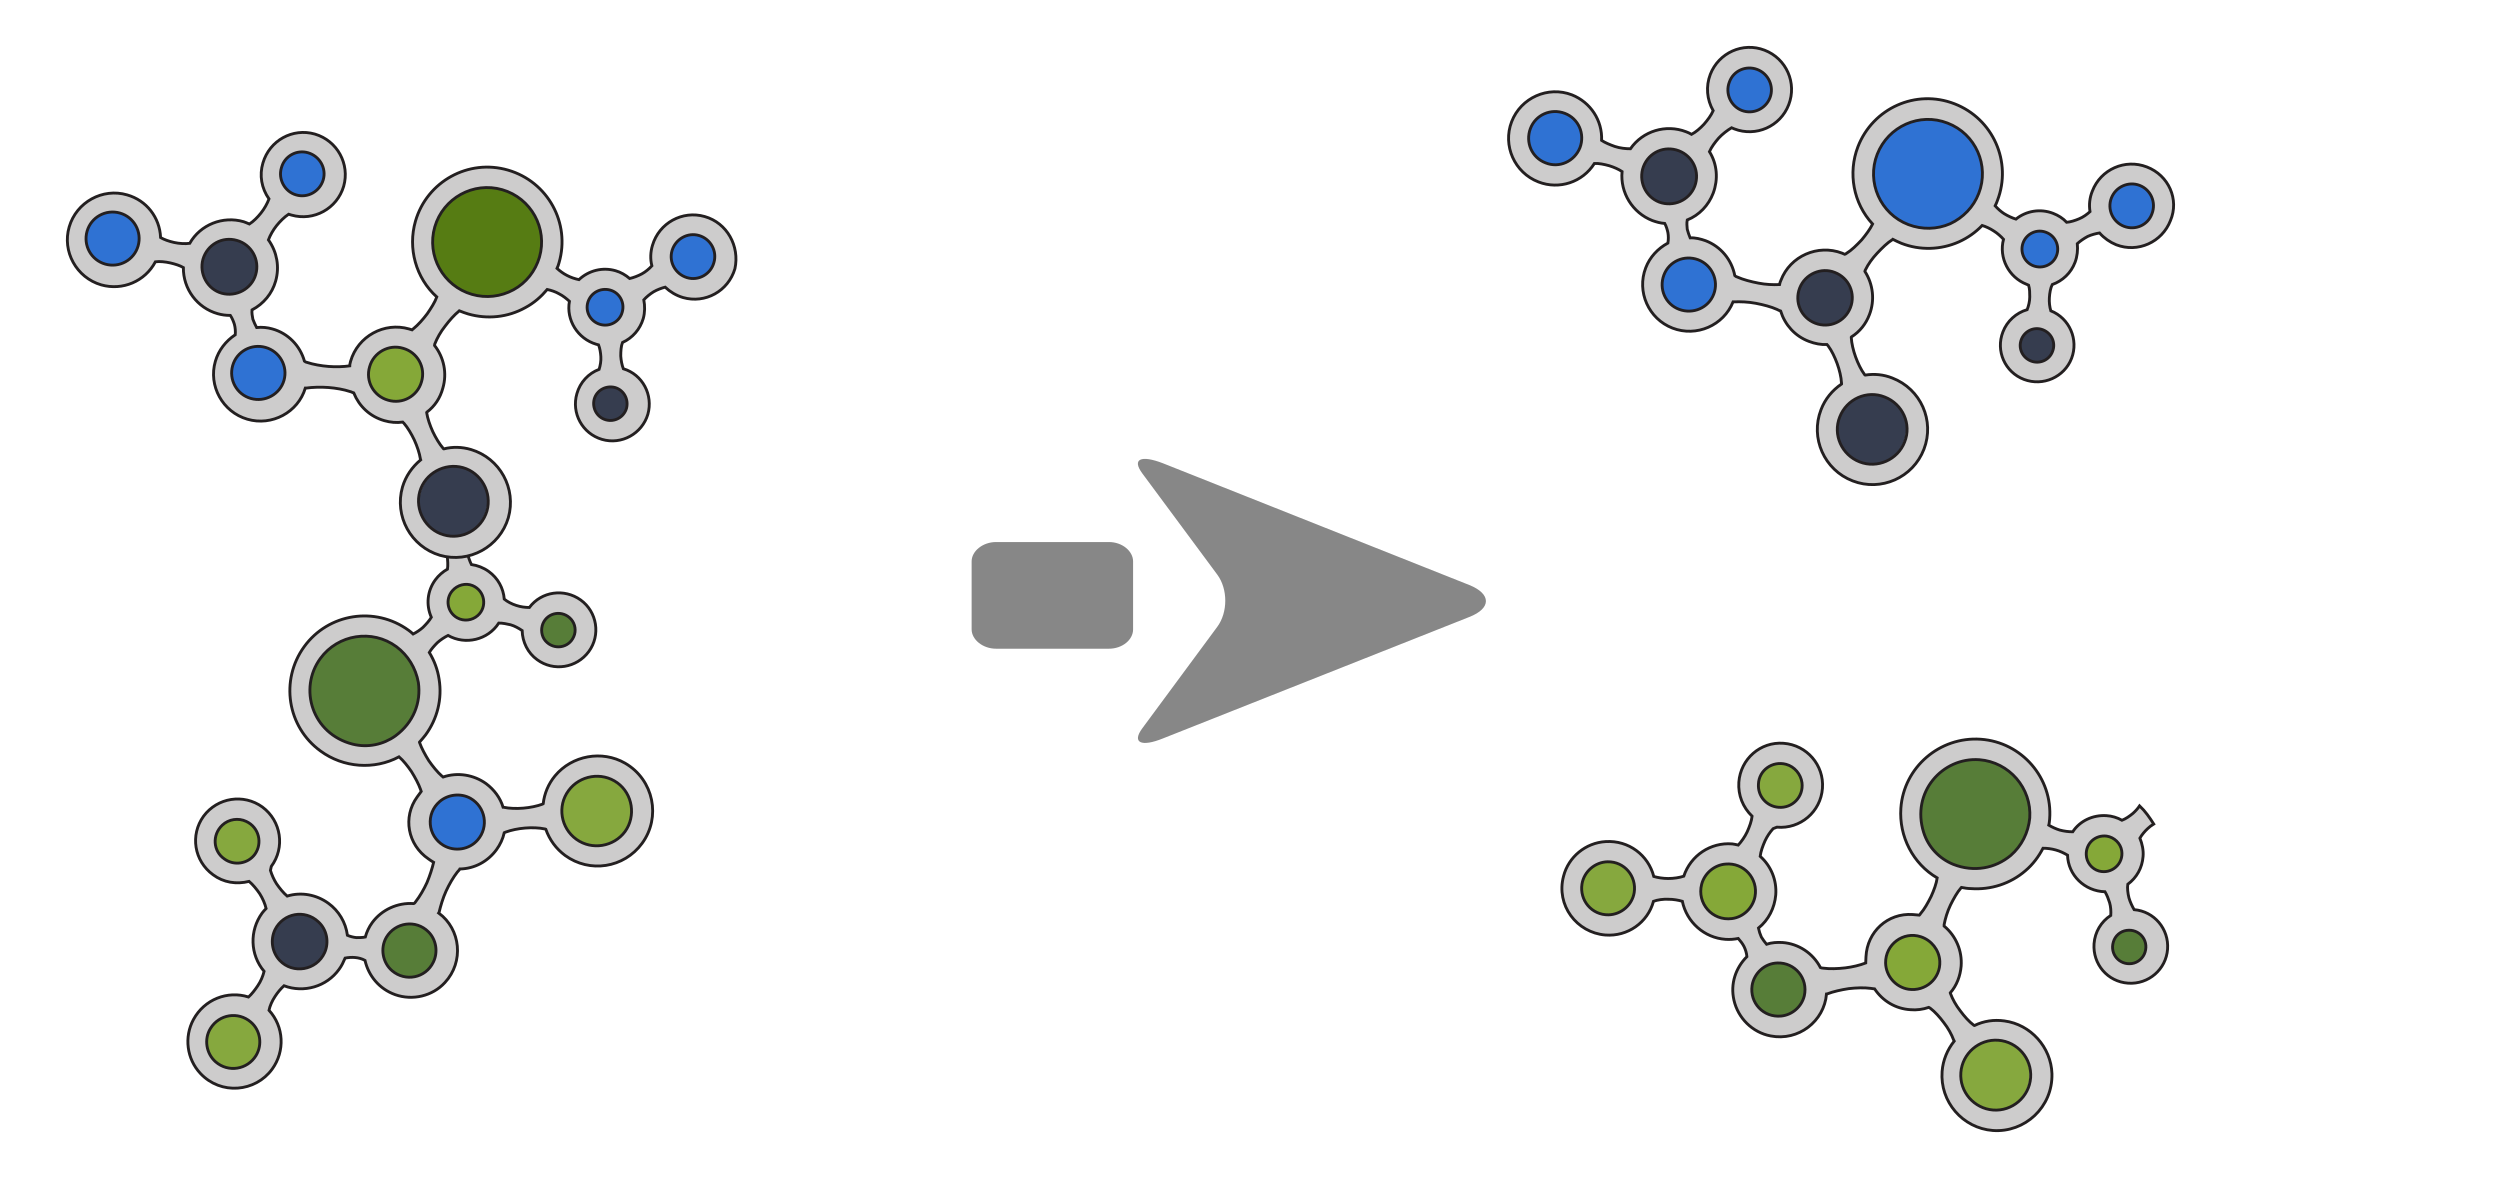
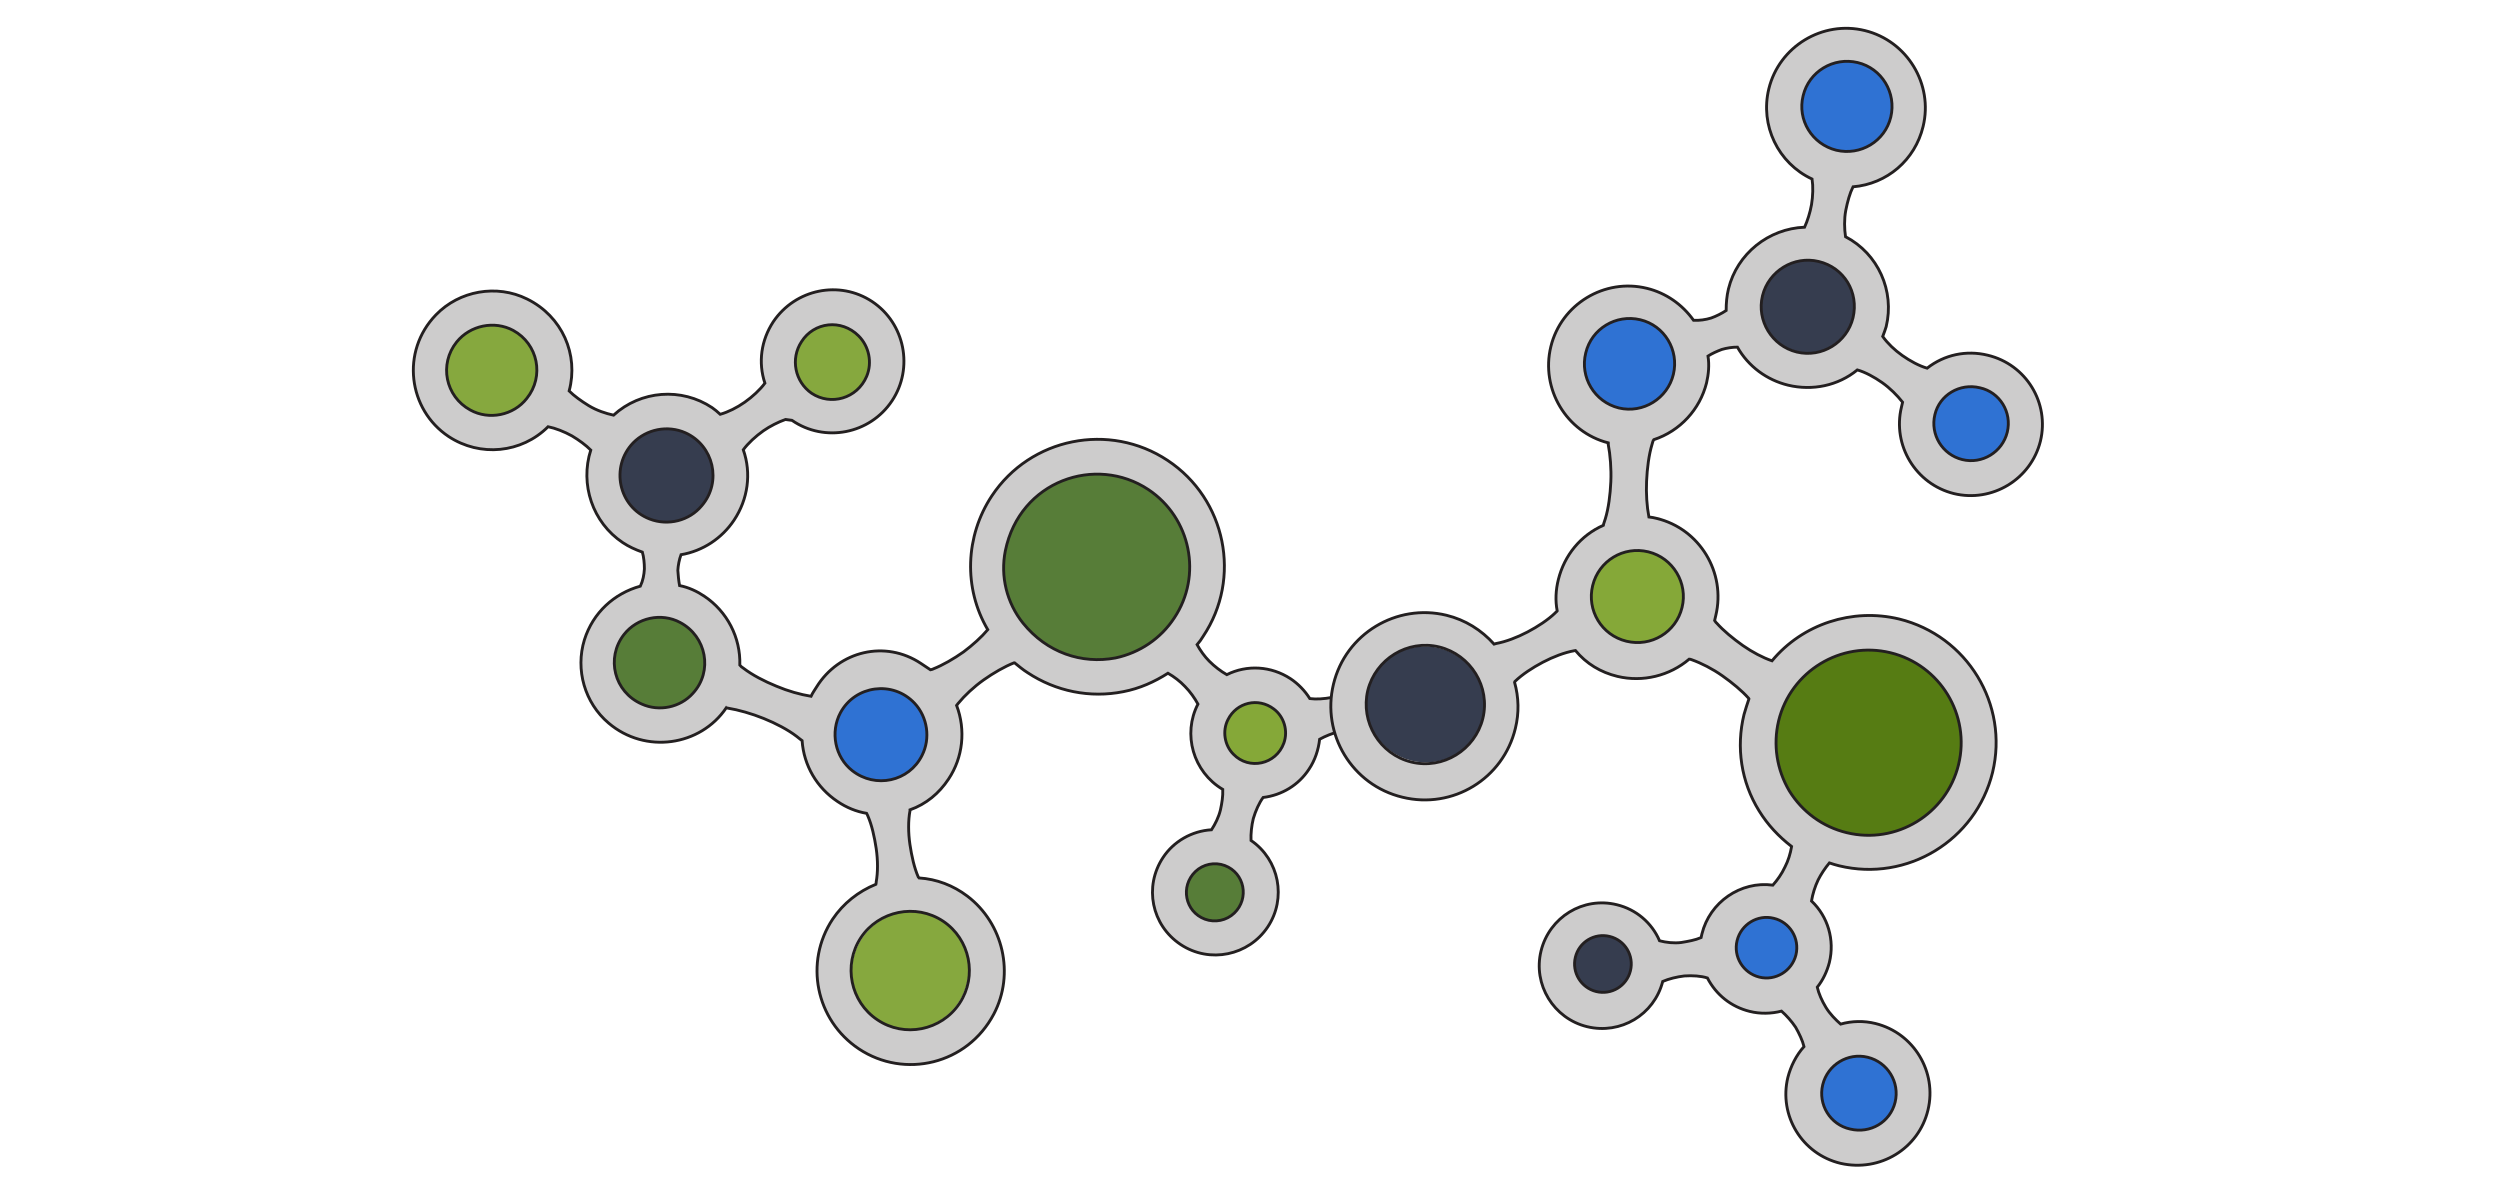
<svg xmlns="http://www.w3.org/2000/svg" version="1.1" id="Layer_1" x="0px" y="0px" viewBox="-227 37.4 867.1 414" style="enable-background:new -227 37.4 867.1 414;" xml:space="preserve">
  <style type="text/css">
	.st0{fill:#2F72D3;}
	.st1{fill:#577D38;}
	.st2{fill:#363D4F;}
	.st3{fill:#86A83E;}
	.st4{fill:#85A838;}
	.st5{fill:#CDCCCC;stroke:#231F20;stroke-miterlimit:10;}
	.st6{fill:#567C13;}
- 	.st7{fill:#878787;}
</style>
  <g>
-     <ellipse class="st0" cx="-68.4" cy="322.6" rx="9.4" ry="9.4" />
-     <ellipse transform="matrix(-0.8081 -0.589 0.589 -0.8081 -345.5649 441.6611)" class="st1" cx="-100.8" cy="277.1" rx="18.9" ry="19.2" />
-     <ellipse class="st1" cx="-85" cy="367" rx="9.4" ry="9.4" />
-     <ellipse class="st2" cx="-123.1" cy="364" rx="9.4" ry="9.4" />
-     <ellipse class="st3" cx="-146" cy="398.8" rx="9.4" ry="9.4" />
-     <ellipse transform="matrix(-0.8081 -0.589 0.589 -0.8081 -223.9312 564.4437)" class="st3" cx="-20" cy="318.7" rx="12.1" ry="11.8" />
-     <ellipse transform="matrix(-0.8081 -0.589 0.589 -0.8081 -455.5901 510.1874)" class="st3" cx="-144.7" cy="329.3" rx="7.7" ry="7.6" />
-     <path class="st4" d="M-69.4,241.6c-3.5,3.1-2.6,8.6,1.6,10.4c2.1,0.9,4.7,0.5,6.5-1c3.5-3.1,2.6-8.6-1.6-10.4   C-65.1,239.6-67.7,240-69.4,241.6z" />
-     <ellipse class="st1" cx="-33.3" cy="255.9" rx="6.2" ry="6.2" />
-     <path class="st5" d="M-65,226.2c-2.6,0-5.3,0.2-7.9,0.8c0.4,1,0.8,2.1,1,3.3c0.2,1.5,0.3,3.2,0.1,4.5c-1.6,0.9-3.1,2.2-4.2,3.7   c-2.8,3.8-3.3,8.7-1.4,13c-0.7,1.2-1.8,2.4-2.9,3.5c-1,0.9-2.2,1.7-3.4,2.3c-0.5-0.5-1.1-0.9-1.6-1.3c-11.6-8.4-27.8-5.9-36.2,5.7   s-5.9,27.8,5.7,36.2c7.9,5.8,18.6,6.6,27.2,2c1.5,1.3,3,3.2,4.3,5.1c1.3,2.1,2.5,4.3,3.2,6.3c0.1,0.2,0.1,0.3,0.2,0.6l-1.4,1.9   c-5.1,7-3.3,16.6,3.9,21.5c0.6,0.4,1.1,0.8,1.8,1.2c-0.5,2.1-1.3,4.6-2.3,7c-1.1,2.4-2.5,4.8-3.9,6.6c-0.2,0.3-0.4,0.6-0.7,0.7   c-5.6-0.4-11.1,2.1-14.4,6.6c-1.1,1.5-1.9,3.2-2.4,5c-1,0.2-2.1,0.2-3.1,0.2c-1-0.1-2.2-0.4-3.1-0.8c-0.6-4.5-3-8.5-6.6-11.1   c-4.1-3-9.4-4-14.3-2.5c-1.3-1.1-2.6-2.7-3.7-4.3c-0.9-1.4-1.6-3-2.1-4.6c0.1-0.4,0.2-0.9,0.3-1.4c4.8-6.5,3.5-15.7-3.1-20.6   c-6.5-4.7-15.6-3.3-20.4,3.2c-4.7,6.5-3.3,15.5,3.3,20.3c3.6,2.7,8.1,3.4,12.5,2.3c1.3,1.1,2.6,2.7,3.7,4.3c1,1.6,1.8,3.4,2.2,5.1   c-0.6,0.6-1,1.1-1.4,1.6c-4.4,6.1-4.2,14.4,0.7,20.2c-0.4,1.6-1.1,3.4-2.2,5c-1,1.5-2.1,2.9-3.2,3.9c-7.3-2.3-15.3,0.8-19.1,7.8   c-3.3,6.1-2.3,13.7,2.4,18.7c7.1,7.6,19.1,6.5,24.9-1.5c4.5-6.2,4.1-14.7-1.1-20.4c0.3-1.5,1.1-3.3,2.1-4.8c0.9-1.4,2-2.7,3.1-3.7   c6.9,2.6,14.8,0.3,19.1-5.7c0.9-1.2,1.5-2.5,2.1-3.9c1-0.2,2.3-0.3,3.4-0.2c1.2,0.1,2.4,0.4,3.5,1c1.2,5.3,4.9,9.9,10.5,11.9   c6,2.1,12.9,0.5,17.2-4.2c6.7-7.2,5.5-18.5-2.1-24.1c0.1-0.1,0-0.2,0.1-0.3c0.5-2.1,1.3-4.9,2.4-7.3c1.1-2.4,2.5-4.8,3.9-6.6   c0.3-0.4,0.7-0.7,0.9-1.1c5.1-0.1,9.7-2.6,12.7-6.7c1.3-1.8,2.2-3.7,2.7-5.9c0.2-0.1,0.3-0.1,0.5-0.2c1.9-0.7,4.3-1.2,6.7-1.4   c2.4-0.2,4.9-0.1,6.8,0.3c0.1,0,0.2,0,0.4,0.1c1.3,3.7,3.6,6.8,6.7,9.1c8.5,6.2,20.4,4.4,26.7-4.2c6.6-9,4.1-22-5.9-27.8   c-8-4.6-18.4-2.7-24.3,4.4c-2.3,2.8-3.7,6.1-4.1,9.7c-0.1,0.1-0.1,0-0.2,0.1c-1.9,0.7-4.3,1.2-6.7,1.4c-2.4,0.2-4.9,0.1-6.8-0.3   c-0.1-0.1-0.1,0-0.2,0c-1-3.3-3.1-6.1-5.9-8.2c-4.3-3.1-9.9-4-14.9-2.3c-0.1-0.1-0.2-0.2-0.4-0.3c-1.6-1.4-3.2-3.4-4.6-5.4   c-1.3-2.1-2.5-4.3-3.2-6.3l0-0.1c0.7-0.8,1.5-1.7,2.1-2.5c4.1-5.6,5.8-12.5,4.7-19.3c-0.5-3.4-1.7-6.5-3.4-9.3   c0.7-1.2,1.8-2.4,2.8-3.4c1.1-1,2.5-1.9,3.7-2.5c6,3.4,13.8,1.6,17.6-4.3c0,0,0,0,0,0c1.4,0,2.8,0.3,4.1,0.6c1.4,0.4,2.8,1.2,4,2   c0.1,4,2,7.8,5.2,10.1c5.7,4.2,13.7,2.9,17.9-2.8c4.2-5.7,2.9-13.8-2.8-17.9c-5.7-4.1-13.6-3-17.8,2.6c-1.4,0-3-0.2-4.5-0.7   c-1.6-0.5-3.1-1.3-4.2-2.2c-0.3-3.8-2.2-7.3-5.4-9.6c-1.8-1.3-3.9-2.1-6-2.4c-0.6-1.2-1.1-2.7-1.4-4.1C-65,228-65,227.1-65,226.2z    M-138.2,403.5c-3,4.9-9.6,6-14,2.2c-3.3-2.9-4.1-7.9-1.8-11.6c3-4.9,9.6-6,14-2.2C-136.7,394.7-135.9,399.7-138.2,403.5z    M-114.4,367.8c-2.8,6.2-11,7.6-15.6,2.7c-2.7-2.9-3.3-7.2-1.6-10.7c2.9-5.7,10.3-7.1,15-2.7C-113.6,359.8-112.8,364.2-114.4,367.8   z M-149.2,335.3c-3.9-2.7-4.3-8.3-0.7-11.7c2.2-2.1,5.6-2.6,8.3-1.3c4.5,2.1,5.7,7.6,3,11.4C-141,337-145.8,337.8-149.2,335.3z    M-76.7,371.1c-2.7,5.6-9.7,6.9-14.3,3c-3.3-2.8-4.2-7.8-2-11.6c3.1-5.2,10.2-6.3,14.6-1.9C-75.7,363.3-75,367.6-76.7,371.1z    M-29.8,311.6c3.9-5.3,11.5-6.6,16.9-2.7c5.4,3.9,6.5,11.6,2.7,16.9c-3.9,5.3-11.5,6.6-16.9,2.7C-32.5,324.6-33.8,317-29.8,311.6z    M-61.3,328.7c-2.9,3.4-8,4.2-11.9,1.9c-5.5-3.3-6.2-11-1.3-15.2c2.9-2.5,7.3-3,10.7-1.1C-58.6,317.3-57.4,324.2-61.3,328.7z    M-81.9,274.1c1,7-1.7,13.9-7.9,18.5c-4.3,3.1-9.7,4.2-14.9,2.9c-14.1-3.6-18.8-19.3-11.2-29.7c6.1-8.4,18-10.3,26.4-4.1   C-85.5,264.7-82.8,269.1-81.9,274.1z M-61.3,250.9c-1.9,1.7-4.8,2.1-7.1,0.8c-3.4-1.9-4.3-6.4-1.7-9.4c1.7-2,4.6-2.8,7-1.8   C-58.8,242.3-57.9,247.9-61.3,250.9z M-38.7,253.7c1.7-4,6.9-4.8,9.8-1.5c1.4,1.6,1.8,4,0.9,6c-1.7,4-6.9,4.8-9.8,1.5   C-39.2,258.1-39.5,255.7-38.7,253.7z" />
+     <g>
+       <ellipse class="st0" cx="78.6" cy="292.2" rx="16" ry="16" />
+       <ellipse transform="matrix(0.5536 -0.8328 0.8328 0.5536 -126.1525 232.0813)" class="st1" cx="153.4" cy="233.7" rx="32.1" ry="32.6" />
+       <ellipse class="st1" cx="1.8" cy="267.3" rx="16" ry="16" />
+       <ellipse class="st2" cx="4.2" cy="202.3" rx="16" ry="16" />
+       <ellipse class="st3" cx="-56.6" cy="166" rx="16" ry="16" />
+       <ellipse transform="matrix(0.5536 -0.8328 0.8328 0.5536 -271.8842 240.8525)" class="st3" cx="88.7" cy="374" rx="20.6" ry="20.1" />
+       <ellipse transform="matrix(0.5536 -0.8328 0.8328 0.5536 -108.3245 124.0481)" class="st3" cx="61.5" cy="163.1" rx="13.1" ry="12.9" />
+       <path class="st4" d="M216,284.5c-5.5-5.7-14.7-3.8-17.6,3.5c-1.4,3.7-0.6,8,2.2,10.9c5.5,5.7,14.7,3.8,17.6-3.5    C219.7,291.6,218.8,287.3,216,284.5z" />
+       <ellipse class="st1" cx="194.3" cy="346.9" rx="10.5" ry="10.5" />
+       <path class="st5" d="M242.4,290.8c-0.3-4.4-0.7-8.9-2-13.4c-1.7,0.8-3.6,1.5-5.5,1.9c-2.6,0.5-5.4,0.7-7.6,0.4    c-1.7-2.7-4-5.1-6.7-6.9c-6.7-4.4-15.1-4.9-22.1-1.4c-2.1-1.2-4.2-2.8-6.1-4.7c-1.6-1.6-3.1-3.7-4.2-5.7c0.8-0.9,1.5-1.9,2.1-2.9    c13.5-20.2,7.9-47.6-12.3-61s-47.6-7.9-61,12.3c-9.2,13.9-9.9,32-1.4,46.4c-2.2,2.6-5.2,5.3-8.4,7.7c-3.4,2.4-7.2,4.6-10.5,5.9    c-0.3,0.2-0.6,0.2-1,0.3l-3.3-2.2c-12.3-8.2-28.4-4.4-36.2,8.2c-0.6,1-1.3,1.9-1.9,3.2c-3.7-0.6-8-1.8-12-3.5    c-4.2-1.7-8.4-3.9-11.4-6.2c-0.6-0.4-1-0.7-1.3-1.1c0.3-9.6-4.4-18.6-12.3-23.9c-2.5-1.7-5.5-3.1-8.6-3.7    c-0.3-1.6-0.5-3.6-0.6-5.3c0.1-1.7,0.5-3.8,1.1-5.4c7.6-1.3,14.2-5.7,18.4-12c4.8-7.2,6.1-16.2,3.2-24.4c1.7-2.3,4.3-4.7,7-6.6    c2.3-1.6,5.1-3,7.6-3.9c0.7,0.1,1.6,0.2,2.3,0.3c11.3,7.8,27,4.8,34.7-6.8c7.5-11.3,4.5-26.8-6.9-34.4c-11.3-7.5-26.6-4.4-34.3,7    c-4.2,6.4-5.3,14.1-2.9,21.3c-1.7,2.3-4.3,4.7-7,6.6c-2.7,1.9-5.7,3.4-8.5,4.2c-1-0.9-1.9-1.7-2.8-2.3c-10.6-7.1-24.8-6-34.2,2.6    c-2.7-0.6-5.8-1.6-8.6-3.3c-2.6-1.6-5.1-3.4-6.8-5.1c3.4-12.6-2.4-25.9-14.6-31.9c-10.5-5.2-23.5-2.9-31.6,5.5    c-12.3,12.7-9.6,32.9,4.4,42.2c10.9,7.2,25.3,5.8,34.5-3.4c2.5,0.5,5.6,1.7,8.3,3.2c2.5,1.5,4.8,3.2,6.5,4.9    c-3.8,11.9,0.6,25.1,11.1,32.1c2.1,1.4,4.3,2.4,6.8,3.3c0.5,1.7,0.7,3.9,0.7,5.8c-0.1,2-0.5,4.1-1.4,6c-9,2.5-16.4,9.1-19.4,18.6    c-3.2,10.4,0.1,21.9,8.4,28.9c12.7,10.8,31.8,8,40.8-5.3c0.1,0.1,0.4,0,0.5,0.1c3.7,0.6,8.3,1.9,12.5,3.6    c4.2,1.7,8.4,3.9,11.4,6.2c0.7,0.5,1.3,1.1,1.9,1.5c0.6,8.6,5.1,16.3,12.3,21.1c3.1,2.1,6.5,3.5,10.1,4.1c0.2,0.3,0.2,0.6,0.4,0.9    c1.4,3.2,2.3,7.3,2.9,11.3c0.6,4.1,0.6,8.3,0,11.6c0,0.2,0,0.4-0.1,0.8c-6.1,2.5-11.3,6.6-15,12.1c-9.9,14.9-5.9,35,9.1,45    c15.8,10.5,37.6,5.4,46.8-12.1c7.3-13.9,3.3-31.4-9.2-40.9c-4.9-3.7-10.6-5.9-16.8-6.3c-0.1-0.1,0-0.2-0.2-0.3    c-1.4-3.2-2.3-7.3-2.9-11.3c-0.6-4.1-0.6-8.3,0-11.6c0.1-0.1,0-0.2,0-0.4c5.6-2,10.1-5.7,13.4-10.7c5-7.5,6-17,2.8-25.5    c0.1-0.1,0.3-0.4,0.5-0.7c2.3-2.8,5.5-5.8,8.9-8.2c3.4-2.4,7.2-4.6,10.5-5.9l0.2,0c1.5,1.2,2.9,2.4,4.5,3.4    c9.8,6.5,21.7,8.9,33.2,6.6c5.7-1.1,10.8-3.4,15.5-6.4c2.1,1.2,4.2,2.8,5.9,4.6c1.8,1.8,3.4,4.1,4.5,6.1    c-5.4,10.4-1.7,23.5,8.6,29.6c0,0,0,0,0,0.1c0.1,2.3-0.3,4.7-0.8,7c-0.6,2.5-1.8,4.9-3.1,6.9c-6.8,0.4-13.1,4-16.8,9.6    c-6.7,10.1-4,23.5,6.1,30.2c10.1,6.7,23.6,3.8,30.2-6.1c6.6-9.9,4-23.3-5.8-30c-0.1-2.3,0.2-5.2,0.8-7.6c0.8-2.7,2-5.4,3.4-7.3    c6.5-0.8,12.3-4.3,15.9-9.8c2.1-3.1,3.3-6.8,3.7-10.4c2-1.1,4.5-2.1,6.9-2.7C239.4,291.1,240.9,290.9,242.4,290.8z M-63.9,179.6    c-8.6-4.7-10.9-15.9-4.7-23.6c4.7-5.8,13.1-7.5,19.6-4c8.6,4.7,10.9,15.9,4.7,23.6C-48.9,181.5-57.4,183.2-63.9,179.6z     M-1.7,217.4c-10.8-4.2-13.7-18.1-5.7-26.4c4.7-4.8,12-6.2,18.1-3.5c9.8,4.4,12.8,17,5.7,25.3C12.1,218,4.7,219.9-1.7,217.4z     M51,155.9c4.3-6.8,13.8-8,19.8-2c3.6,3.6,4.8,9.2,2.8,14c-3.3,7.8-12.5,10.3-19.1,5.9C48.7,169.8,47.1,161.8,51,155.9z     M-4.4,281.6c-9.6-4.2-12.5-16-6.2-24.1c4.6-5.9,13-7.7,19.5-4.2c9.1,4.8,11.5,16.9,4.4,24.6C8.9,282.8,1.6,284.3-4.4,281.6z     M100.1,356.9c9.3,6.2,12,19,5.7,28.5c-6.3,9.5-19.2,12-28.5,5.7c-9.3-6.2-12-19-5.7-28.5C77.8,353.3,90.6,350.6,100.1,356.9z     M68.6,304.7c-6-4.7-7.7-13.4-4.1-20.1c5.1-9.5,18.2-11.3,25.7-3.3c4.5,4.8,5.6,12.2,2.6,18.1C88.3,308.5,76.6,311,68.6,304.7z     M159.9,265.6c-11.7,2.2-23.8-1.8-32.1-12.1c-5.6-7-7.9-16.2-6.1-25.1c5-24.3,31.4-33.3,49.6-21.2c14.7,9.8,18.8,29.8,9,44.5    C175.6,258.9,168.3,263.8,159.9,265.6z M200.8,299c-3.1-3.1-3.9-8.1-1.9-12c3-6,10.5-7.8,15.9-3.7c3.6,2.7,5,7.6,3.5,11.8    C215.6,302.6,206.2,304.6,200.8,299z M197.8,337.6c6.9,2.6,8.6,11.4,3.3,16.5c-2.7,2.6-6.7,3.4-10.2,2.1    c-6.9-2.6-8.6-11.4-3.3-16.5C190.3,337.1,194.3,336.3,197.8,337.6z" />
+     </g>
+     <ellipse class="st4" cx="340.9" cy="244.3" rx="16" ry="16" />
+     <ellipse transform="matrix(0.9717 0.2364 -0.2364 0.9717 81.5952 -91.2523)" class="st6" cx="421.4" cy="294.7" rx="32.1" ry="32.6" />
+     <ellipse class="st0" cx="338.1" cy="163.7" rx="16" ry="16" />
+     <ellipse class="st2" cx="400" cy="143.7" rx="16" ry="16" />
+     <ellipse class="st0" cx="413.4" cy="74.2" rx="16" ry="16" />
+     <ellipse class="st0" cx="417.6" cy="416.6" rx="16" ry="16" />
+     <ellipse transform="matrix(0.9717 0.2364 -0.2364 0.9717 74.1689 -55.2273)" class="st2" cx="267.4" cy="281.7" rx="20.6" ry="20.1" />
+     <ellipse transform="matrix(0.9717 0.2364 -0.2364 0.9717 56.4853 -102.676)" class="st0" cx="456.5" cy="184.2" rx="13.1" ry="12.9" />
+     <ellipse class="st0" cx="385.6" cy="366.1" rx="10.5" ry="10.5" />
+     <ellipse class="st2" cx="329" cy="371.7" rx="10.5" ry="10.5" />
+     <path class="st5" d="M441.7,422.4c3.2-13.2-4.9-26.7-18.2-30c-4-1-8.2-0.9-12.1,0.2c-1.7-1.5-3.7-3.5-5.1-5.8c-1.4-2.3-2.5-4.8-3-7   c2-2.5,3.4-5.5,4.2-8.6c1.9-7.8-0.5-15.9-6.2-21.3c0.4-2.4,1.2-5,2.3-7.3c1-2,2.4-4.1,3.9-5.9c1.1,0.4,2.3,0.7,3.4,1   c23.6,5.7,47.4-8.8,53.2-32.4c5.7-23.6-8.8-47.4-32.4-53.2c-16.2-3.9-33.5,1.7-44.1,14.5c-3.2-1.1-6.8-3-10.1-5.3   c-3.4-2.4-6.8-5.2-9.1-7.8c-0.3-0.2-0.4-0.5-0.7-0.9c0.1-0.5,0.3-1.2,0.4-1.7c3.6-14.9-5.6-30.1-20.5-33.7   c-0.8-0.2-1.7-0.4-2.7-0.5c-0.7-3.7-1-8.1-0.8-12.4c0.2-4.5,0.8-9.2,1.9-12.8c0.2-0.7,0.3-1.2,0.6-1.6c9.1-3,16-10.5,18.3-19.7   c0.7-3,1-6.2,0.5-9.3c1.4-0.9,3.2-1.7,4.8-2.3c1.7-0.5,3.7-0.8,5.4-0.8c3.8,6.7,10.2,11.4,17.6,13.2c8.4,2,17.3,0.2,24-5.3   c2.8,0.8,5.9,2.5,8.6,4.4c2.7,1.9,5.2,4.4,7.1,6.8c-0.1,0.5-0.3,1.2-0.4,1.7c-3.2,13.2,4.9,26.7,18.2,30c13.2,3.2,26.7-4.9,30-18.2   c3.2-13.2-4.9-26.6-18.3-29.8c-7.4-1.8-15-0.2-21,4.5c-2.8-0.8-5.9-2.5-8.6-4.4c-2.7-1.9-5.1-4.2-6.8-6.6c0.5-1.3,0.9-2.4,1.2-3.4   c3-12.4-2.8-25.3-14.1-31.2l0,0c-0.4-2.7-0.5-6.1,0.1-9.2c0.6-3,1.4-5.9,2.5-8.1c11.8-1,21.5-9.3,24.3-20.9   c3.6-14.7-5.5-29.7-20.2-33.3c-14.7-3.6-29.7,5.5-33.3,20.2c-3.1,12.7,3.2,25.8,15,31.3c0.4,2.6,0.3,5.9-0.2,8.9   c-0.5,2.8-1.4,5.6-2.4,7.8c-12.5,0.5-23.4,9.2-26.4,21.4c-0.6,2.5-0.8,4.9-0.8,7.5c-1.5,1-3.5,2-5.2,2.6c-1.9,0.6-4.1,0.9-6.1,0.8   c-3.9-5.5-9.6-9.5-16.2-11.1c-14.7-3.6-29.7,5.5-33.3,20.2c-3.6,14.7,5.4,29.7,19.9,33.4c0,0.2,0.1,0.4,0,0.5   c0.7,3.7,1.1,8.5,0.9,13c-0.2,4.5-0.8,9.2-1.9,12.8c-0.2,0.8-0.6,1.6-0.7,2.3c-7.9,3.5-13.5,10.4-15.6,18.8   c-0.9,3.6-1.1,7.3-0.4,10.9c-0.2,0.3-0.5,0.4-0.7,0.7c-2.5,2.4-6,4.7-9.6,6.6c-3.6,1.9-7.6,3.4-10.9,4c-0.2,0.1-0.4,0.1-0.7,0.2   c-4.4-4.9-10-8.4-16.5-10c-17.3-4.2-35,6.4-39.2,23.9c-4.2,17.3,6.4,35,23.9,39.2c17.5,4.3,35-6.4,39.2-23.9   c1.3-5.3,1.2-10.7-0.3-16c0-0.2,0.2-0.1,0.2-0.3c2.5-2.4,6-4.7,9.6-6.6s7.6-3.4,10.9-4c0.2,0,0.2-0.1,0.4-0.1   c3.8,4.6,8.8,7.6,14.6,9c8.8,2.1,18.1-0.2,24.9-6c0.2,0,0.5,0.1,0.8,0.2c3.4,1.2,7.3,3.2,10.7,5.6c3.4,2.4,6.8,5.2,9.1,7.8l0.1,0.2   c-0.6,1.8-1.2,3.6-1.7,5.4c-2.8,11.4-1,23.4,5.2,33.4c3,4.9,6.9,9,11.3,12.4c-0.4,2.4-1.2,5-2.3,7.1c-1.1,2.4-2.7,4.6-4.2,6.3   c-11.2-1.5-21.9,5.9-24.6,16.9c-0.1,0.5-0.2,0.8-0.3,1.3c-2.1,0.9-4.5,1.3-6.9,1.7c-2.5,0.3-5.2,0-7.5-0.6   c-2.7-6.3-8.2-10.9-14.8-12.5c-11.7-2.9-23.4,4.3-26.3,16s4.4,23.5,16,26.3c11.6,2.8,23.2-4.1,26.2-15.7c2.1-0.9,4.9-1.6,7.5-1.9   c2.8-0.2,5.8,0,8,0.7c3,5.8,8.2,10,14.7,11.6c3.6,0.9,7.5,0.8,11-0.1c1.7,1.5,3.5,3.5,4.9,5.6c1.2,2.1,2.4,4.6,2.9,6.7   c-2.7,3-4.6,6.8-5.6,10.7c-3.2,13.2,4.9,26.6,18.3,29.8C425.1,444,438.5,435.8,441.7,422.4z M405.2,413.6   c1.7-6.9,8.7-11.2,15.6-9.5c6.9,1.7,11.2,8.7,9.5,15.6c-1.7,6.9-8.6,11-15.6,9.3C407.8,427.5,403.5,420.5,405.2,413.6z    M395.9,368.6c-1.4,5.6-7.1,9.1-12.7,7.7c-5.6-1.4-9.1-7.1-7.7-12.7c1.4-5.6,7.1-9.1,12.7-7.7C393.7,357.2,397.3,362.8,395.9,368.6   z M319.4,369.4c1.3-5.3,6.6-8.5,11.9-7.2c5.3,1.3,8.5,6.6,7.2,11.9c-1.3,5.3-6.6,8.5-11.9,7.2C321.4,380,318.1,374.7,319.4,369.4z    M356.4,248.1c-2.1,8.6-10.7,13.8-19.3,11.7c-8.6-2.1-13.8-10.7-11.7-19.3c2.1-8.6,10.7-13.8,19.3-11.7   C353.3,230.9,358.5,239.7,356.4,248.1z M389.9,287.4c4.2-17.2,21.6-27.8,38.8-23.6c17.2,4.2,27.8,21.6,23.6,38.8   c-4.2,17.2-21.6,27.8-38.8,23.6c-8.3-2-15.4-7.2-19.9-14.5C389.3,304.4,387.9,295.8,389.9,287.4z M415.7,147.6   c-2.1,8.6-10.8,14-19.5,11.9c-8.6-2.1-14-10.9-11.9-19.5c2.1-8.6,10.9-14,19.5-11.9C412.6,130.2,417.8,138.8,415.7,147.6z    M469.2,187.3c-1.7,6.9-8.7,11.2-15.6,9.5c-6.9-1.7-11.2-8.7-9.5-15.6c1.6-6.8,8.6-11,15.6-9.3   C466.6,173.4,470.9,180.4,469.2,187.3z M323,159.8c2-8.4,10.5-13.5,18.9-11.5c8.4,2,13.5,10.5,11.5,18.9s-10.5,13.7-18.9,11.7   C326,176.8,320.9,168.2,323,159.8z M398.4,70.6c2-8.4,10.5-13.5,18.9-11.5s13.5,10.5,11.5,18.9c-2,8.4-10.5,13.5-18.9,11.5   C401.5,87.4,396.3,79,398.4,70.6z M247.4,276.9c2.7-10.9,13.8-17.8,24.8-15.1c10.9,2.7,17.8,13.8,15.1,24.8   c-2.7,10.9-13.8,17.8-24.8,15.1C251.5,299,244.8,287.8,247.4,276.9z" />
  </g>
-   <ellipse class="st4" cx="-89.9" cy="167.2" rx="9.4" ry="9.4" />
-   <ellipse transform="matrix(0.2781 -0.9605 0.9605 0.2781 -158.4084 31.5644)" class="st6" cx="-58.2" cy="121.2" rx="18.9" ry="19.2" />
-   <ellipse class="st0" cx="-137.3" cy="166.8" rx="9.4" ry="9.4" />
-   <ellipse class="st2" cx="-147.5" cy="129.9" rx="9.4" ry="9.4" />
-   <ellipse class="st0" cx="-188" cy="120.2" rx="9.4" ry="9.4" />
-   <ellipse class="st0" cx="13.3" cy="126.5" rx="9.4" ry="9.4" />
-   <ellipse transform="matrix(0.2781 -0.9605 0.9605 0.2781 -253.324 85.5683)" class="st2" cx="-69.7" cy="211.3" rx="12.1" ry="11.8" />
-   <ellipse transform="matrix(0.2781 -0.9605 0.9605 0.2781 -182.1124 -46.8313)" class="st0" cx="-122.2" cy="97.7" rx="7.7" ry="7.6" />
-   <ellipse class="st0" cx="-17.1" cy="144" rx="6.2" ry="6.2" />
-   <ellipse class="st2" cx="-15.3" cy="177.4" rx="6.2" ry="6.2" />
-   <path class="st5" d="M17.4,112.5c-7.7-2.2-15.8,2.2-18.1,10c-0.7,2.3-0.8,4.8-0.2,7.1c-0.9,1-2.2,2.1-3.5,2.8s-2.9,1.3-4.2,1.6  c-1.4-1.2-3.1-2.2-4.9-2.7c-4.5-1.3-9.3-0.1-12.7,3.1c-1.4-0.3-2.9-0.8-4.2-1.5c-1.2-0.6-2.4-1.5-3.4-2.4c0.3-0.6,0.5-1.3,0.7-2  c4-13.7-3.9-28.1-17.7-32.1c-13.7-4-28.1,3.9-32.1,17.7c-2.7,9.4,0.1,19.7,7.4,26.3c-0.7,1.9-2,3.9-3.3,5.8c-1.5,2-3.2,3.9-4.8,5.2  c-0.2,0.2-0.3,0.2-0.5,0.4c-0.3-0.1-0.7-0.2-1-0.3c-8.6-2.5-17.8,2.5-20.3,11.2c-0.1,0.5-0.3,1-0.3,1.6c-2.2,0.3-4.8,0.4-7.3,0.2  c-2.6-0.2-5.4-0.7-7.5-1.4c-0.4-0.1-0.7-0.2-0.9-0.4c-1.5-5.4-5.7-9.7-11.1-11.2c-1.7-0.5-3.6-0.7-5.5-0.5c-0.5-0.9-0.9-1.9-1.3-2.9  c-0.2-1-0.4-2.2-0.3-3.2c4-2.1,7-5.7,8.2-10c1.4-4.9,0.5-10.1-2.5-14.3c0.6-1.6,1.6-3.4,2.8-4.9c1.2-1.5,2.7-3,4.2-4  c0.3,0.1,0.7,0.2,1,0.3c7.7,2.2,15.8-2.2,18.1-10c2.2-7.7-2.2-15.8-10-18.1c-7.7-2.2-15.7,2.2-18,10c-1.3,4.3-0.5,8.8,2.1,12.5  c-0.6,1.6-1.6,3.4-2.8,4.9c-1.2,1.5-2.6,2.9-4,3.8c-0.7-0.3-1.4-0.6-2-0.8c-7.2-2.1-15,1-18.7,7.5l0,0c-1.6,0.2-3.6,0.1-5.4-0.3  c-1.8-0.4-3.5-1-4.7-1.7c-0.3-7-4.9-12.9-11.6-14.8c-8.5-2.5-17.6,2.5-20.1,11.1c-2.5,8.5,2.5,17.6,11.1,20.1  c7.4,2.1,15.2-1.2,18.8-8c1.5-0.2,3.4,0,5.2,0.4c1.7,0.4,3.3,0.9,4.5,1.6c-0.1,7.4,4.8,14,11.9,16c1.4,0.4,2.8,0.6,4.4,0.6  c0.6,0.9,1.1,2.1,1.4,3.1c0.3,1.1,0.4,2.4,0.3,3.6c-3.3,2.2-5.8,5.4-6.9,9.2c-2.5,8.5,2.5,17.6,11.1,20.1  c8.5,2.5,17.6-2.4,20.1-10.8c0.1,0,0.2,0,0.3,0c2.2-0.3,5-0.4,7.7-0.2c2.6,0.2,5.4,0.7,7.5,1.4c0.5,0.1,0.9,0.4,1.3,0.5  c1.9,4.7,5.7,8.2,10.6,9.6c2.1,0.6,4.2,0.8,6.4,0.5c0.2,0.2,0.2,0.3,0.4,0.4c1.3,1.5,2.6,3.7,3.6,5.8c1,2.2,1.8,4.6,2.1,6.5  c0.1,0.1,0,0.2,0.1,0.4c-3,2.5-5.2,5.7-6.3,9.4c-2.9,10.1,2.9,20.7,13,23.7c10.1,2.9,20.7-2.9,23.7-13c2.9-10.2-2.9-20.7-13-23.7  c-3.1-0.9-6.3-1-9.4-0.2c-0.1,0-0.1-0.1-0.2-0.2c-1.3-1.5-2.6-3.7-3.6-5.8c-1-2.2-1.8-4.6-2.1-6.5c0-0.1-0.1-0.1,0-0.2  c2.8-2.1,4.7-5,5.6-8.4c1.5-5.1,0.4-10.6-2.9-14.8c0-0.1,0.1-0.3,0.1-0.5c0.8-2,2-4.2,3.6-6.2c1.5-2,3.2-3.9,4.8-5.2l0.1-0.1  c1,0.4,2.1,0.8,3.1,1.1c6.6,1.9,13.7,1.2,19.8-2.2c3-1.6,5.5-3.8,7.6-6.3c1.4,0.3,2.9,0.8,4.1,1.5c1.4,0.7,2.6,1.7,3.6,2.6  c-1.2,6.5,2.9,13,9.3,14.9c0.3,0.1,0.5,0.1,0.8,0.2c0.5,1.3,0.7,2.7,0.8,4.1c0.1,1.5-0.2,3.1-0.6,4.4c-3.7,1.4-6.6,4.5-7.7,8.4  c-2,6.8,1.9,13.9,8.7,15.9c6.8,2,13.9-2,15.9-8.7c1.9-6.7-1.8-13.8-8.5-15.8c-0.5-1.3-0.8-2.9-0.9-4.4c0-1.7,0.1-3.4,0.6-4.7  c3.5-1.6,6.1-4.6,7.2-8.3c0.6-2.1,0.6-4.4,0.2-6.5c0.9-1,2.1-2,3.4-2.8c1.2-0.7,2.8-1.3,4-1.6c1.7,1.6,3.8,2.9,6.2,3.6  c7.7,2.2,15.7-2.2,18-10C29.6,122.8,25.2,114.7,17.4,112.5z M11.3,133.7c-4-1.2-6.4-5.4-5.2-9.4s5.4-6.4,9.4-5.2  c4,1.2,6.3,5.4,5.1,9.4C19.5,132.5,15.3,134.9,11.3,133.7z M-15.4,138c3.3,0.9,5.2,4.4,4.2,7.7c-0.9,3.3-4.4,5.2-7.7,4.2  s-5.2-4.4-4.2-7.7C-22.1,139-18.8,137.1-15.4,138z M-16.9,183c-3.1-0.9-4.8-4.1-4-7.2c0.9-3.1,4.1-4.8,7.2-4c3.1,0.9,4.8,4.1,4,7.2  C-10.6,182.1-13.8,183.9-16.9,183z M-87.2,158.2c5,1.4,7.9,6.6,6.4,11.6c-1.4,5-6.6,7.9-11.6,6.4c-5-1.4-7.9-6.6-6.4-11.6  C-97.4,159.6-92.1,156.7-87.2,158.2z M-63.3,139.5c-10-2.9-15.8-13.4-12.9-23.4c2.9-10,13.4-15.8,23.4-12.9s15.8,13.4,12.9,23.4  c-1.4,4.8-4.6,8.9-9,11.3C-53.3,140.3-58.4,140.9-63.3,139.5z M-144.8,120.8c5,1.4,8,6.7,6.5,11.8c-1.4,5-6.8,7.9-11.8,6.5  s-7.9-6.8-6.5-11.8C-155.1,122.2-149.9,119.3-144.8,120.8z M-120.1,90.4c4,1.2,6.4,5.4,5.2,9.4c-1.2,4-5.4,6.4-9.4,5.2  c-3.9-1.1-6.3-5.4-5.1-9.4C-128.3,91.5-124.1,89.2-120.1,90.4z M-140,175.6c-4.9-1.4-7.7-6.5-6.3-11.4c1.4-4.9,6.5-7.7,11.4-6.3  c4.9,1.4,7.8,6.5,6.4,11.4C-129.9,174.2-135.1,177-140,175.6z M-190.5,129c-4.9-1.4-7.7-6.5-6.3-11.4c1.4-4.9,6.5-7.7,11.4-6.3  s7.7,6.5,6.3,11.4C-180.5,127.6-185.6,130.4-190.5,129z M-73.1,222.9c-6.3-1.8-10.1-8.6-8.3-15c1.8-6.3,8.6-10.1,15-8.3  c6.3,1.8,10.1,8.6,8.3,15C-60,221.1-66.8,224.8-73.1,222.9z" />
-   <g>
-     <ellipse class="st2" cx="406.1" cy="140.6" rx="9.4" ry="9.4" />
-     <ellipse transform="matrix(0.3595 -0.9332 0.9332 0.3595 191.838 474.4698)" class="st0" cx="441.5" cy="97.5" rx="18.9" ry="19.2" />
-     <ellipse class="st0" cx="358.8" cy="136.1" rx="9.4" ry="9.4" />
-     <ellipse class="st2" cx="351.9" cy="98.5" rx="9.4" ry="9.4" />
-     <ellipse class="st0" cx="312.3" cy="85.4" rx="9.4" ry="9.4" />
-     <ellipse class="st0" cx="512.4" cy="108.9" rx="9.4" ry="9.4" />
-     <ellipse transform="matrix(0.3595 -0.9332 0.9332 0.3595 96.6371 513.4366)" class="st2" cx="422.3" cy="186.3" rx="12.1" ry="11.8" />
-     <ellipse transform="matrix(0.3595 -0.9332 0.9332 0.3595 179.1782 398.3669)" class="st0" cx="379.8" cy="68.7" rx="7.7" ry="7.6" />
-     <ellipse class="st0" cx="480.5" cy="123.8" rx="6.2" ry="6.2" />
-     <ellipse class="st2" cx="479.5" cy="157.2" rx="6.2" ry="6.2" />
-     <path class="st5" d="M517.6,95.3c-7.5-2.9-16,0.8-18.9,8.4c-0.9,2.2-1.2,4.7-0.8,7.1c-1,0.9-2.3,1.9-3.8,2.5   c-1.4,0.6-3,1.1-4.3,1.2c-1.3-1.4-2.9-2.4-4.7-3.1c-4.4-1.7-9.3-0.9-12.9,2c-1.3-0.4-2.8-1.1-4.1-1.9c-1.1-0.7-2.2-1.7-3.1-2.7   c0.3-0.6,0.6-1.3,0.8-1.9c5.1-13.3-1.5-28.3-14.9-33.5s-28.3,1.5-33.5,14.9c-3.5,9.1-1.6,19.6,5.1,26.8c-0.9,1.8-2.3,3.7-3.8,5.5   c-1.7,1.8-3.5,3.6-5.3,4.7c-0.2,0.2-0.3,0.2-0.6,0.3c-0.3-0.1-0.7-0.3-0.9-0.4c-8.4-3.2-18,1-21.2,9.4c-0.2,0.5-0.4,0.9-0.5,1.5   c-2.2,0.1-4.8,0-7.3-0.5c-2.6-0.5-5.3-1.2-7.3-2.1c-0.4-0.1-0.7-0.3-0.9-0.5c-1.1-5.6-4.9-10.1-10.1-12.1c-1.7-0.6-3.6-1.1-5.4-1   c-0.4-0.9-0.7-2-1-3c-0.1-1-0.2-2.2,0-3.2c4.2-1.7,7.4-5.1,9-9.3c1.8-4.8,1.4-10.1-1.3-14.4c0.7-1.6,1.9-3.2,3.2-4.7   c1.3-1.4,3-2.7,4.5-3.6c0.3,0.1,0.7,0.3,0.9,0.4c7.5,2.9,16-0.8,18.9-8.4c2.9-7.5-0.8-16-8.4-18.9c-7.5-2.9-15.9,0.9-18.8,8.4   c-1.6,4.2-1.2,8.7,1,12.6c-0.7,1.6-1.9,3.2-3.2,4.7c-1.3,1.4-2.8,2.7-4.3,3.5c-0.7-0.4-1.3-0.7-1.9-0.9c-7-2.7-15-0.3-19.3,5.9l0,0   c-1.6,0-3.6-0.2-5.4-0.8c-1.7-0.6-3.4-1.3-4.6-2.1c0.3-6.9-3.8-13.2-10.3-15.8c-8.3-3.2-17.7,1-20.9,9.3c-3.2,8.3,1,17.7,9.3,20.9   c7.2,2.8,15.3,0.1,19.4-6.4c1.5-0.1,3.4,0.3,5.2,0.8c1.6,0.5,3.2,1.2,4.4,2c-0.7,7.3,3.6,14.3,10.5,17c1.4,0.5,2.8,0.9,4.3,1   c0.5,0.9,0.9,2.2,1.1,3.2c0.2,1.1,0.2,2.4,0,3.6c-3.5,1.9-6.3,4.9-7.7,8.6c-3.2,8.3,1,17.7,9.3,20.9c8.3,3.2,17.7-0.9,21-9.1   c0.1,0,0.2,0,0.3,0c2.2-0.1,5,0,7.6,0.5c2.6,0.5,5.3,1.2,7.3,2.1c0.5,0.2,0.9,0.5,1.3,0.6c1.5,4.8,5,8.7,9.8,10.5   c2.1,0.8,4.2,1.2,6.3,1.1c0.2,0.2,0.2,0.3,0.4,0.5c1.2,1.6,2.3,3.9,3.1,6.1s1.4,4.7,1.5,6.7c0.1,0.1,0,0.2,0,0.4   c-3.2,2.2-5.7,5.2-7.1,8.9c-3.8,9.8,1.1,20.9,11,24.7c9.8,3.8,20.9-1.1,24.7-11c3.8-9.9-1.1-20.9-11-24.7c-3-1.2-6.2-1.5-9.4-1   c-0.1,0-0.1-0.1-0.2-0.2c-1.2-1.6-2.3-3.9-3.1-6.1s-1.4-4.7-1.5-6.7c0-0.1-0.1-0.1,0-0.2c3-1.9,5.1-4.6,6.3-7.8   c1.9-4.9,1.3-10.5-1.6-15c0-0.1,0.1-0.3,0.2-0.5c0.9-1.9,2.4-4,4.1-5.8c1.7-1.8,3.5-3.6,5.3-4.7l0.1-0.1c1,0.5,2,1,3,1.4   c6.4,2.5,13.6,2.3,19.9-0.5c3.1-1.4,5.8-3.3,8.1-5.7c1.3,0.4,2.8,1.1,4,1.9c1.3,0.8,2.5,1.9,3.4,2.9c-1.7,6.4,1.8,13.2,8,15.6   c0.3,0.1,0.5,0.2,0.7,0.3c0.4,1.3,0.4,2.7,0.4,4.1c0,1.5-0.4,3.1-0.9,4.4c-3.8,1.1-7,4-8.4,7.7c-2.6,6.6,0.7,14,7.3,16.5   s14-0.8,16.5-7.3c2.5-6.5-0.7-13.9-7.2-16.5c-0.4-1.3-0.6-3-0.5-4.5c0.1-1.7,0.4-3.4,1-4.6c3.6-1.3,6.5-4,7.9-7.7   c0.8-2.1,1-4.3,0.8-6.5c1-0.9,2.3-1.8,3.6-2.5c1.3-0.6,2.9-1,4.1-1.2c1.6,1.8,3.6,3.2,5.8,4.1c7.5,2.9,15.9-0.9,18.8-8.4   C528.9,106.6,525.2,98.2,517.6,95.3z M509.7,115.9c-3.9-1.5-5.9-5.9-4.4-9.8s5.9-5.9,9.8-4.4c3.9,1.5,5.8,5.9,4.3,9.8   C518,115.5,513.6,117.4,509.7,115.9z M482.7,118c3.2,1.2,4.8,4.8,3.6,8c-1.2,3.2-4.8,4.8-8,3.6c-3.2-1.2-4.8-4.8-3.6-8   C475.9,118.4,479.5,116.7,482.7,118z M477.4,162.6c-3-1.2-4.5-4.5-3.3-7.5s4.5-4.5,7.5-3.3c3,1.2,4.5,4.5,3.3,7.5   C483.8,162.3,480.4,163.8,477.4,162.6z M409.4,131.9c4.9,1.9,7.3,7.3,5.4,12.2c-1.9,4.9-7.3,7.3-12.2,5.4s-7.3-7.3-5.4-12.2   S404.7,130,409.4,131.9z M434.9,115.3c-9.7-3.7-14.6-14.7-10.8-24.4s14.7-14.6,24.4-10.8c9.7,3.7,14.6,14.7,10.8,24.4   c-1.8,4.7-5.4,8.4-9.9,10.5C444.8,117,439.7,117.1,434.9,115.3z M355.3,89.7c4.9,1.9,7.4,7.3,5.5,12.3c-1.9,4.9-7.4,7.3-12.3,5.5   c-4.9-1.9-7.3-7.4-5.5-12.3C344.9,90.2,350.3,87.8,355.3,89.7z M382.5,61.5c3.9,1.5,5.9,5.9,4.4,9.8c-1.5,3.9-5.9,5.9-9.8,4.4   c-3.8-1.5-5.8-5.9-4.3-9.8C374.2,61.9,378.6,60,382.5,61.5z M355.4,144.7c-4.8-1.8-7.1-7.1-5.3-11.9c1.8-4.8,7.1-7.1,11.9-5.3   c4.8,1.8,7.2,7.2,5.4,11.9C365.6,144.2,360.2,146.5,355.4,144.7z M309.1,93.9c-4.8-1.8-7.1-7.1-5.3-11.9c1.8-4.8,7.1-7.1,11.9-5.3   s7.1,7.1,5.3,11.9C319.1,93.4,313.8,95.8,309.1,93.9z M418,197.6c-6.2-2.4-9.4-9.4-6.9-15.6c2.4-6.2,9.4-9.4,15.6-6.9   c6.2,2.4,9.4,9.4,6.9,15.6C431.2,196.9,424.1,200,418,197.6z" />
-   </g>
-   <ellipse class="st4" cx="436.4" cy="371.2" rx="9.4" ry="9.4" />
-   <ellipse transform="matrix(7.374837e-02 -0.9973 0.9973 7.374837e-02 105.3054 752.6971)" class="st1" cx="457.9" cy="319.7" rx="18.9" ry="19.2" />
-   <ellipse class="st1" cx="389.9" cy="380.6" rx="9.4" ry="9.4" />
-   <ellipse class="st4" cx="372.3" cy="346.6" rx="9.4" ry="9.4" />
-   <ellipse class="st3" cx="330.7" cy="345.6" rx="9.4" ry="9.4" />
-   <ellipse transform="matrix(7.374837e-02 -0.9973 0.9973 7.374837e-02 21.7622 843.9236)" class="st3" cx="465.2" cy="410.2" rx="12.1" ry="11.8" />
-   <ellipse transform="matrix(7.374837e-02 -0.9973 0.9973 7.374837e-02 52.4885 676.426)" class="st3" cx="390.4" cy="310" rx="7.7" ry="7.6" />
-   <path class="st4" d="M504.6,327.6c-4.4-1.3-8.7,2.3-8,6.9c0.3,2.3,2,4.3,4.3,5c4.4,1.3,8.7-2.3,8-6.9  C508.6,330.2,506.9,328.3,504.6,327.6z" />
-   <ellipse class="st1" cx="511.5" cy="365.8" rx="6.2" ry="6.2" />
-   <path class="st5" d="M520,323.2c-1.4-2.2-2.9-4.4-4.9-6.3c-0.6,0.9-1.4,1.8-2.3,2.6c-1.2,1-2.5,1.9-3.8,2.4  c-1.6-0.9-3.5-1.5-5.4-1.6c-4.7-0.3-9.2,1.8-11.7,5.6c-1.4,0-3-0.2-4.5-0.6c-1.3-0.4-2.6-1-3.8-1.7c0.2-0.7,0.2-1.4,0.3-2.1  c1.1-14.3-9.7-26.7-23.9-27.7s-26.7,9.7-27.7,23.9c-0.7,9.8,4.2,19.3,12.6,24.2c-0.3,2-1.1,4.2-2.1,6.4c-1.1,2.2-2.3,4.4-3.7,6  c-0.1,0.2-0.2,0.3-0.4,0.5l-2.3-0.2c-8.7-0.6-15.8,6-16.2,14.6c0,0.7-0.1,1.4-0.1,2.2c-2.1,0.8-4.6,1.4-7.1,1.7  c-2.6,0.3-5.4,0.4-7.6,0.1c-0.4,0-0.7-0.1-1-0.2c-2.6-5-7.6-8.3-13.2-8.7c-1.8-0.1-3.7,0-5.5,0.6c-0.6-0.7-1.3-1.7-1.8-2.5  c-0.4-0.9-0.8-2.1-1-3.1c3.5-2.8,5.6-7,6-11.5c0.4-5.1-1.6-10-5.4-13.4c0.2-1.7,0.9-3.6,1.7-5.4c0.7-1.5,1.7-3,2.8-4.2  c0.4-0.2,0.9-0.3,1.3-0.5c8.1,0.7,15.2-5.3,15.8-13.5c0.6-8-5.4-15-13.5-15.6c-8-0.6-14.9,5.4-15.5,13.5c-0.3,4.5,1.4,8.7,4.6,11.8  c-0.2,1.7-0.9,3.6-1.7,5.4c-0.8,1.7-2,3.4-3.1,4.6c-0.8-0.2-1.5-0.3-2.1-0.4c-7.5-0.6-14.4,4-16.8,11.2c-1.5,0.5-3.5,0.8-5.4,0.8  c-1.8,0-3.6-0.3-5-0.7c-1.9-7.4-8.7-12.6-16.7-12.1c-6.9,0.4-12.9,5.3-14.6,12c-2.7,10.1,4.6,19.6,14.5,20.4  c7.7,0.6,14.7-4.3,16.7-11.7c1.4-0.5,3.4-0.8,5.2-0.7c1.7,0,3.4,0.3,4.8,0.7c1.5,7.2,7.6,12.7,15,13.2c1.5,0.1,2.9,0,4.4-0.3  c0.7,0.8,1.5,1.8,2,2.8c0.5,1,0.9,2.3,1,3.5c-3.9,3.9-5.8,9.4-4.5,15.1c1.4,6.2,6.4,11.2,12.7,12.4c9.7,1.9,18.6-5.1,19.4-14.5  c0.1,0,0.2-0.1,0.3-0.1c2.1-0.8,4.8-1.4,7.4-1.8c2.6-0.3,5.4-0.4,7.6-0.1c0.5,0,1,0.2,1.4,0.2c2.8,4.2,7.3,6.9,12.4,7.2  c2.2,0.2,4.3-0.1,6.4-0.8c0.2,0.1,0.3,0.2,0.5,0.3c1.6,1.2,3.3,3.1,4.7,5c1.5,1.9,2.7,4.1,3.4,6c0.1,0.1,0.1,0.2,0.2,0.4  c-2.4,3-3.9,6.6-4.2,10.5c-0.8,10.5,7.1,19.7,17.6,20.5c11.1,0.8,20.8-8.1,20.5-19.7c-0.3-9.2-7.4-17.1-16.5-18.3  c-3.6-0.5-7.1,0-10.4,1.6c-0.1,0-0.1-0.1-0.2-0.1c-1.6-1.2-3.3-3.1-4.7-5c-1.5-1.9-2.7-4.1-3.4-6c0-0.1-0.1-0.1-0.1-0.2  c2.3-2.6,3.5-5.9,3.8-9.3c0.4-5.3-1.8-10.5-5.9-13.9c0-0.1,0-0.3,0-0.5c0.4-2.1,1.1-4.5,2.2-6.8c1.1-2.2,2.3-4.4,3.7-6l0.1-0.1  c1.1,0.2,2.2,0.4,3.3,0.4c6.9,0.5,13.7-1.7,18.9-6.2c2.6-2.2,4.6-4.9,6.1-7.8c1.4,0,3,0.2,4.4,0.6c1.5,0.4,2.9,1.1,4.1,1.8  c0.2,6.9,5.9,12.5,13,12.7c0,0,0,0,0,0c0.7,1.2,1.2,2.5,1.6,3.8c0.4,1.4,0.5,3,0.4,4.4c-3.4,2.2-5.5,5.8-5.8,9.8  c-0.5,7.1,4.7,13.2,11.8,13.7c7.1,0.5,13.2-4.8,13.7-11.8s-4.6-13.1-11.6-13.7c-0.7-1.2-1.4-2.7-1.8-4.1c-0.4-1.6-0.6-3.4-0.4-4.7  c3.1-2.3,5-5.7,5.3-9.6c0.2-2.2-0.3-4.4-1.1-6.4c0.7-1.2,1.7-2.4,2.8-3.4C518.5,324.2,519.2,323.7,520,323.2z M330.9,354.7  c-5.8,0.1-10.1-5-9.2-10.7c0.7-4.3,4.5-7.6,8.9-7.7c5.8-0.1,10.1,5,9.2,10.7C339.1,351.3,335.3,354.6,330.9,354.7z M373.7,356  c-6.8,0.9-12.2-5.3-10.5-11.9c1-3.8,4.4-6.7,8.3-7c6.3-0.6,11.4,5,10.2,11.3C380.9,352.4,377.6,355.5,373.7,356z M382.9,309.3  c0.2-4.7,4.8-8.1,9.6-6.8c2.9,0.8,5.1,3.4,5.5,6.4c0.6,4.9-3.4,8.9-8.1,8.5C385.7,317.1,382.6,313.5,382.9,309.3z M390.8,389.8  c-6.2,0.6-11-4.6-10.1-10.6c0.7-4.3,4.4-7.7,8.8-7.8c6-0.2,10.7,5.3,9.3,11.4C397.9,386.5,394.7,389.4,390.8,389.8z M466.1,398.2  c6.6,0.5,11.7,6.3,11.2,13s-6.4,11.7-13,11.2c-6.6-0.5-11.7-6.3-11.2-13C453.6,402.8,459.4,397.7,466.1,398.2z M434.9,380.5  c-4.4-0.7-7.8-4.6-7.9-9.1c-0.1-6.4,6.1-11.1,12.2-9.1c3.7,1.2,6.4,4.6,6.6,8.5C446.1,376.8,440.8,381.4,434.9,380.5z M470.4,334.1  c-5.4,4.5-12.7,5.9-19.9,3.1c-4.9-2-8.7-6-10.3-11.1c-4.4-13.9,6.5-26.1,19.3-25.2c10.4,0.8,18.2,9.9,17.5,20.2  C476.5,326.2,474.2,330.8,470.4,334.1z M501,339.5c-2.5-0.7-4.3-3-4.4-5.6c-0.2-3.9,3.1-7,7.1-6.5c2.6,0.4,4.8,2.5,5.2,5.1  C509.6,337,505.4,340.7,501,339.5z M510.6,360.1c4.3-0.6,7.7,3.3,6.4,7.5c-0.6,2.1-2.5,3.7-4.6,4c-4.3,0.6-7.7-3.3-6.4-7.5  C506.6,362,508.4,360.4,510.6,360.1z" />
-   <path class="st7" d="M166,232.1c0-3.5-3.7-6.7-8.4-6.7h-39.1c-4.7,0-8.5,3.2-8.5,6.7v23.6c0,3.5,3.8,6.7,8.5,6.7h39.1  c4.7,0,8.4-3.1,8.4-6.7V232.1z" />
-   <path class="st7" d="M282.6,251.4c7.7-3,7.7-8,0-11.1l-106.2-42.2c-7.7-3-10.9-1.5-7.2,3.5l26,35.1c3.7,5,3.7,13.1,0,18.1l-26,35.2  c-3.7,5-0.4,6.6,7.2,3.5L282.6,251.4z" />
</svg>
